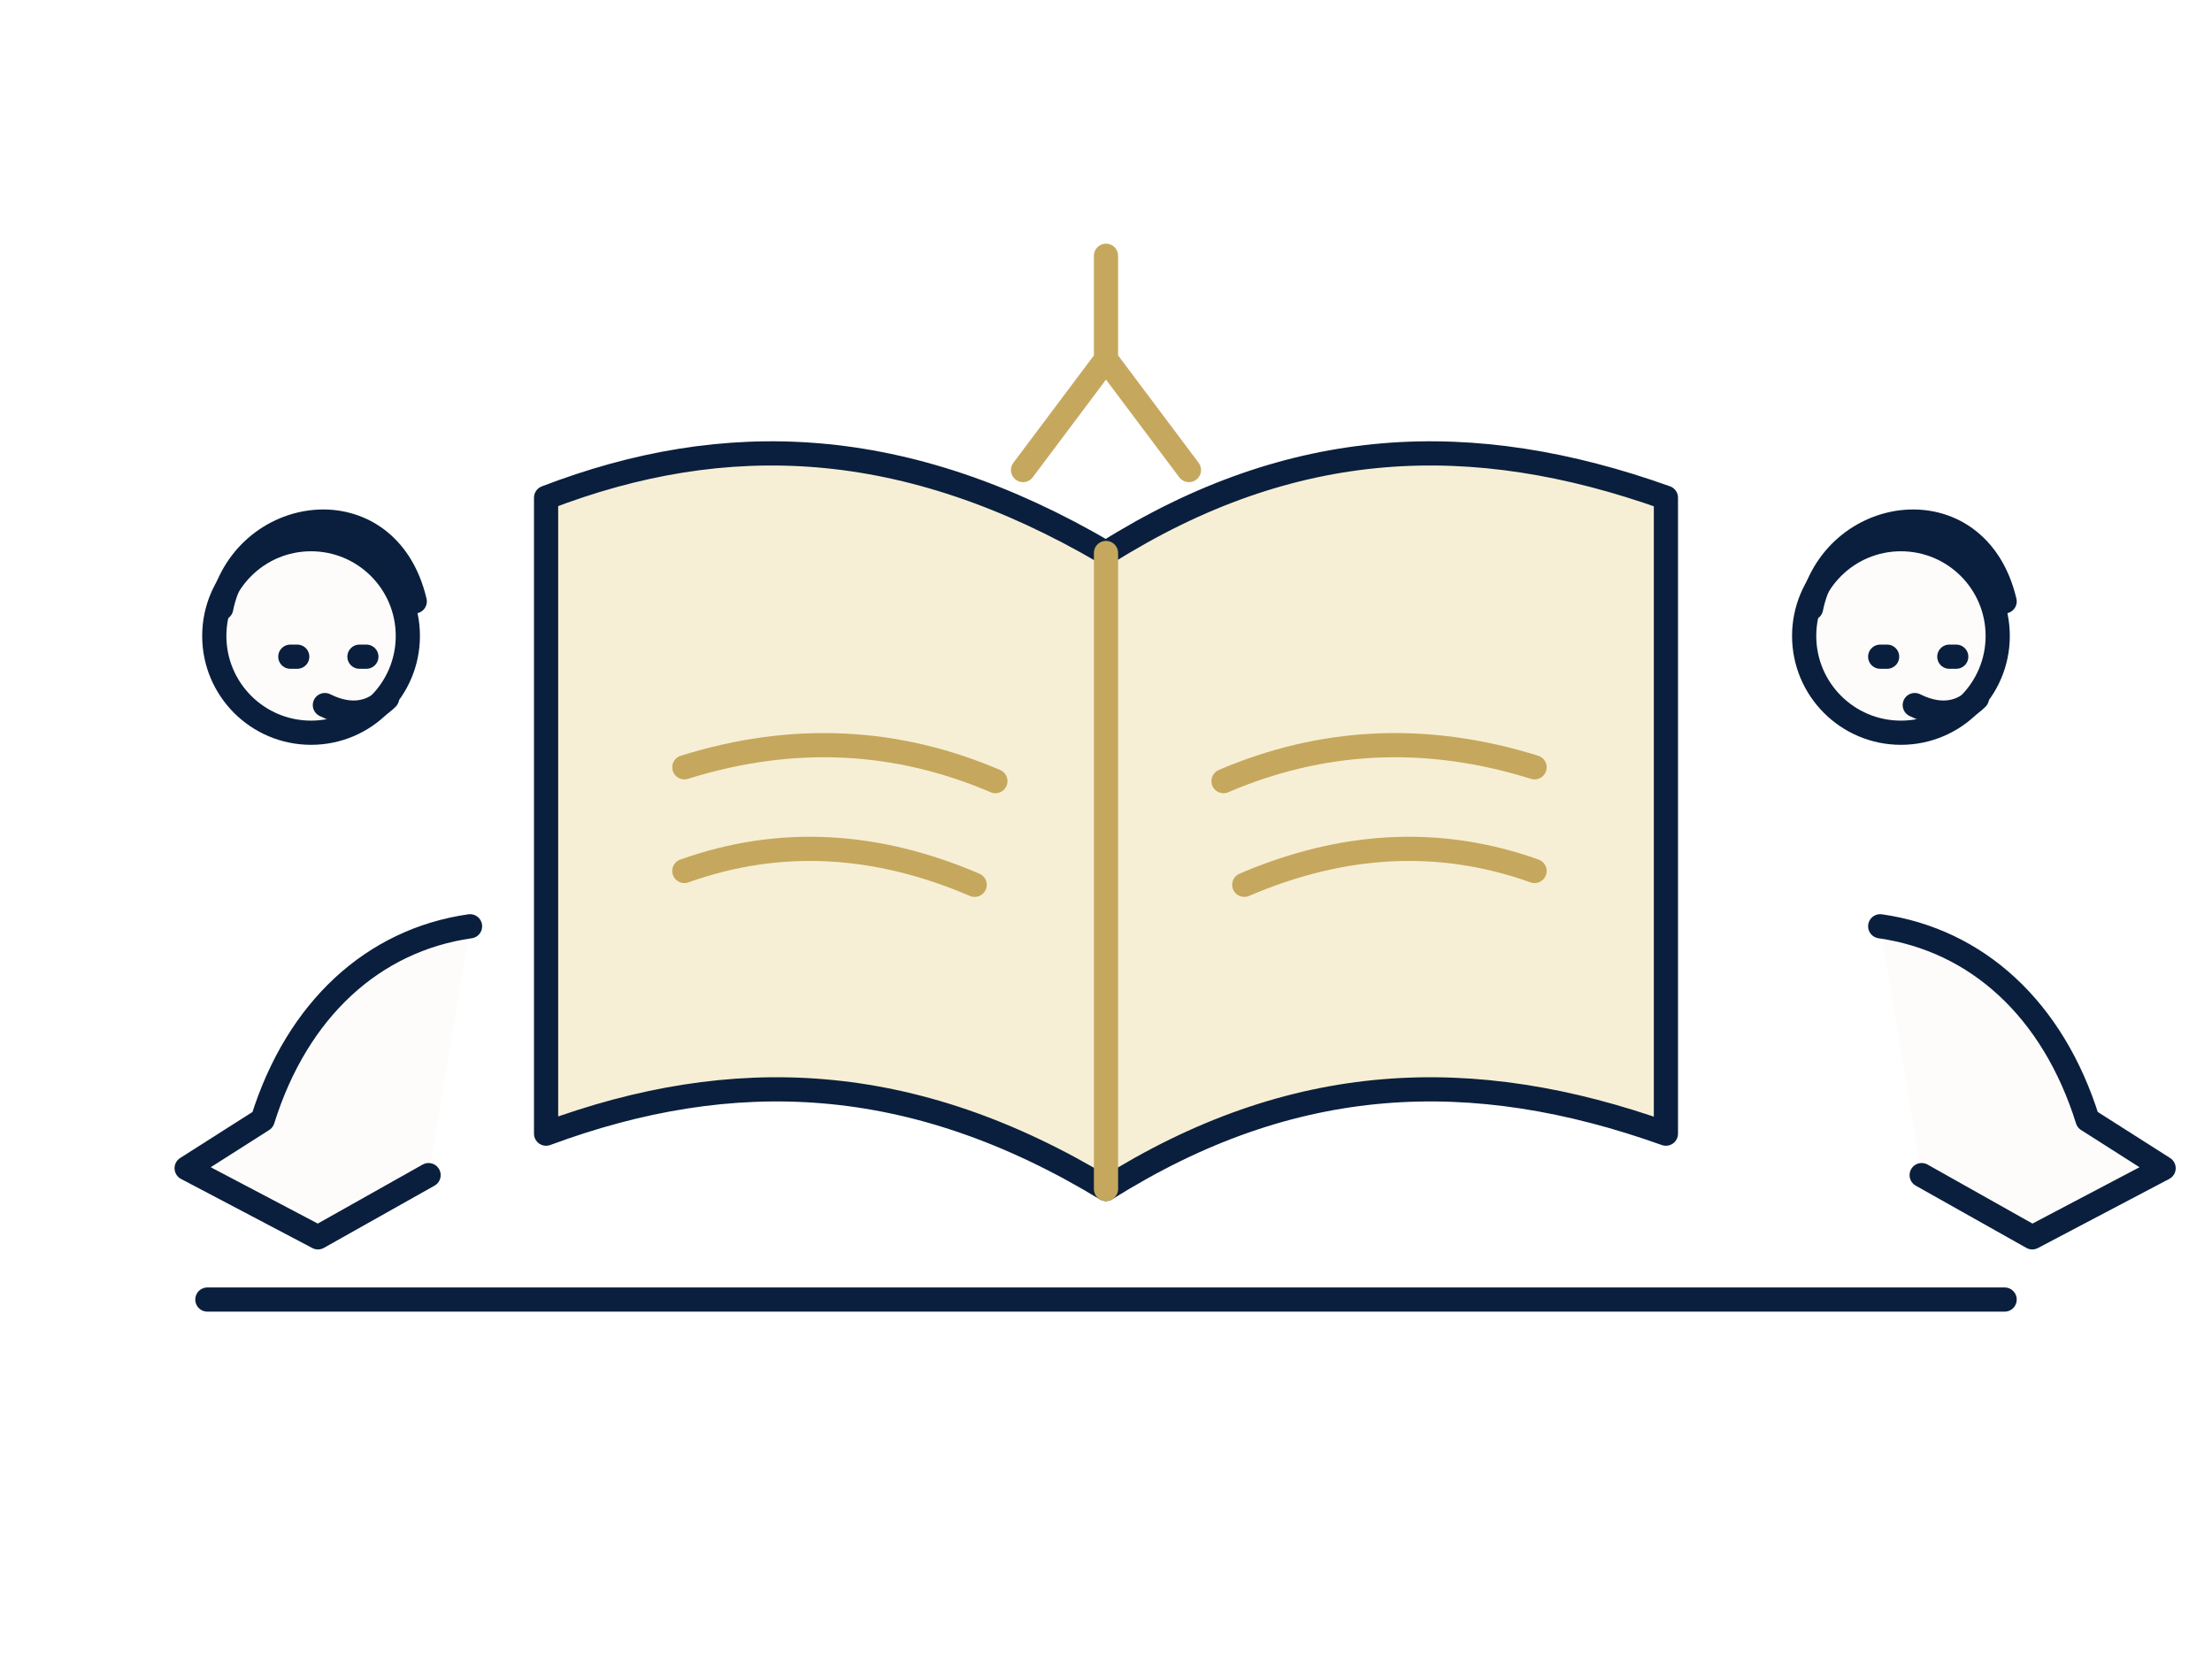
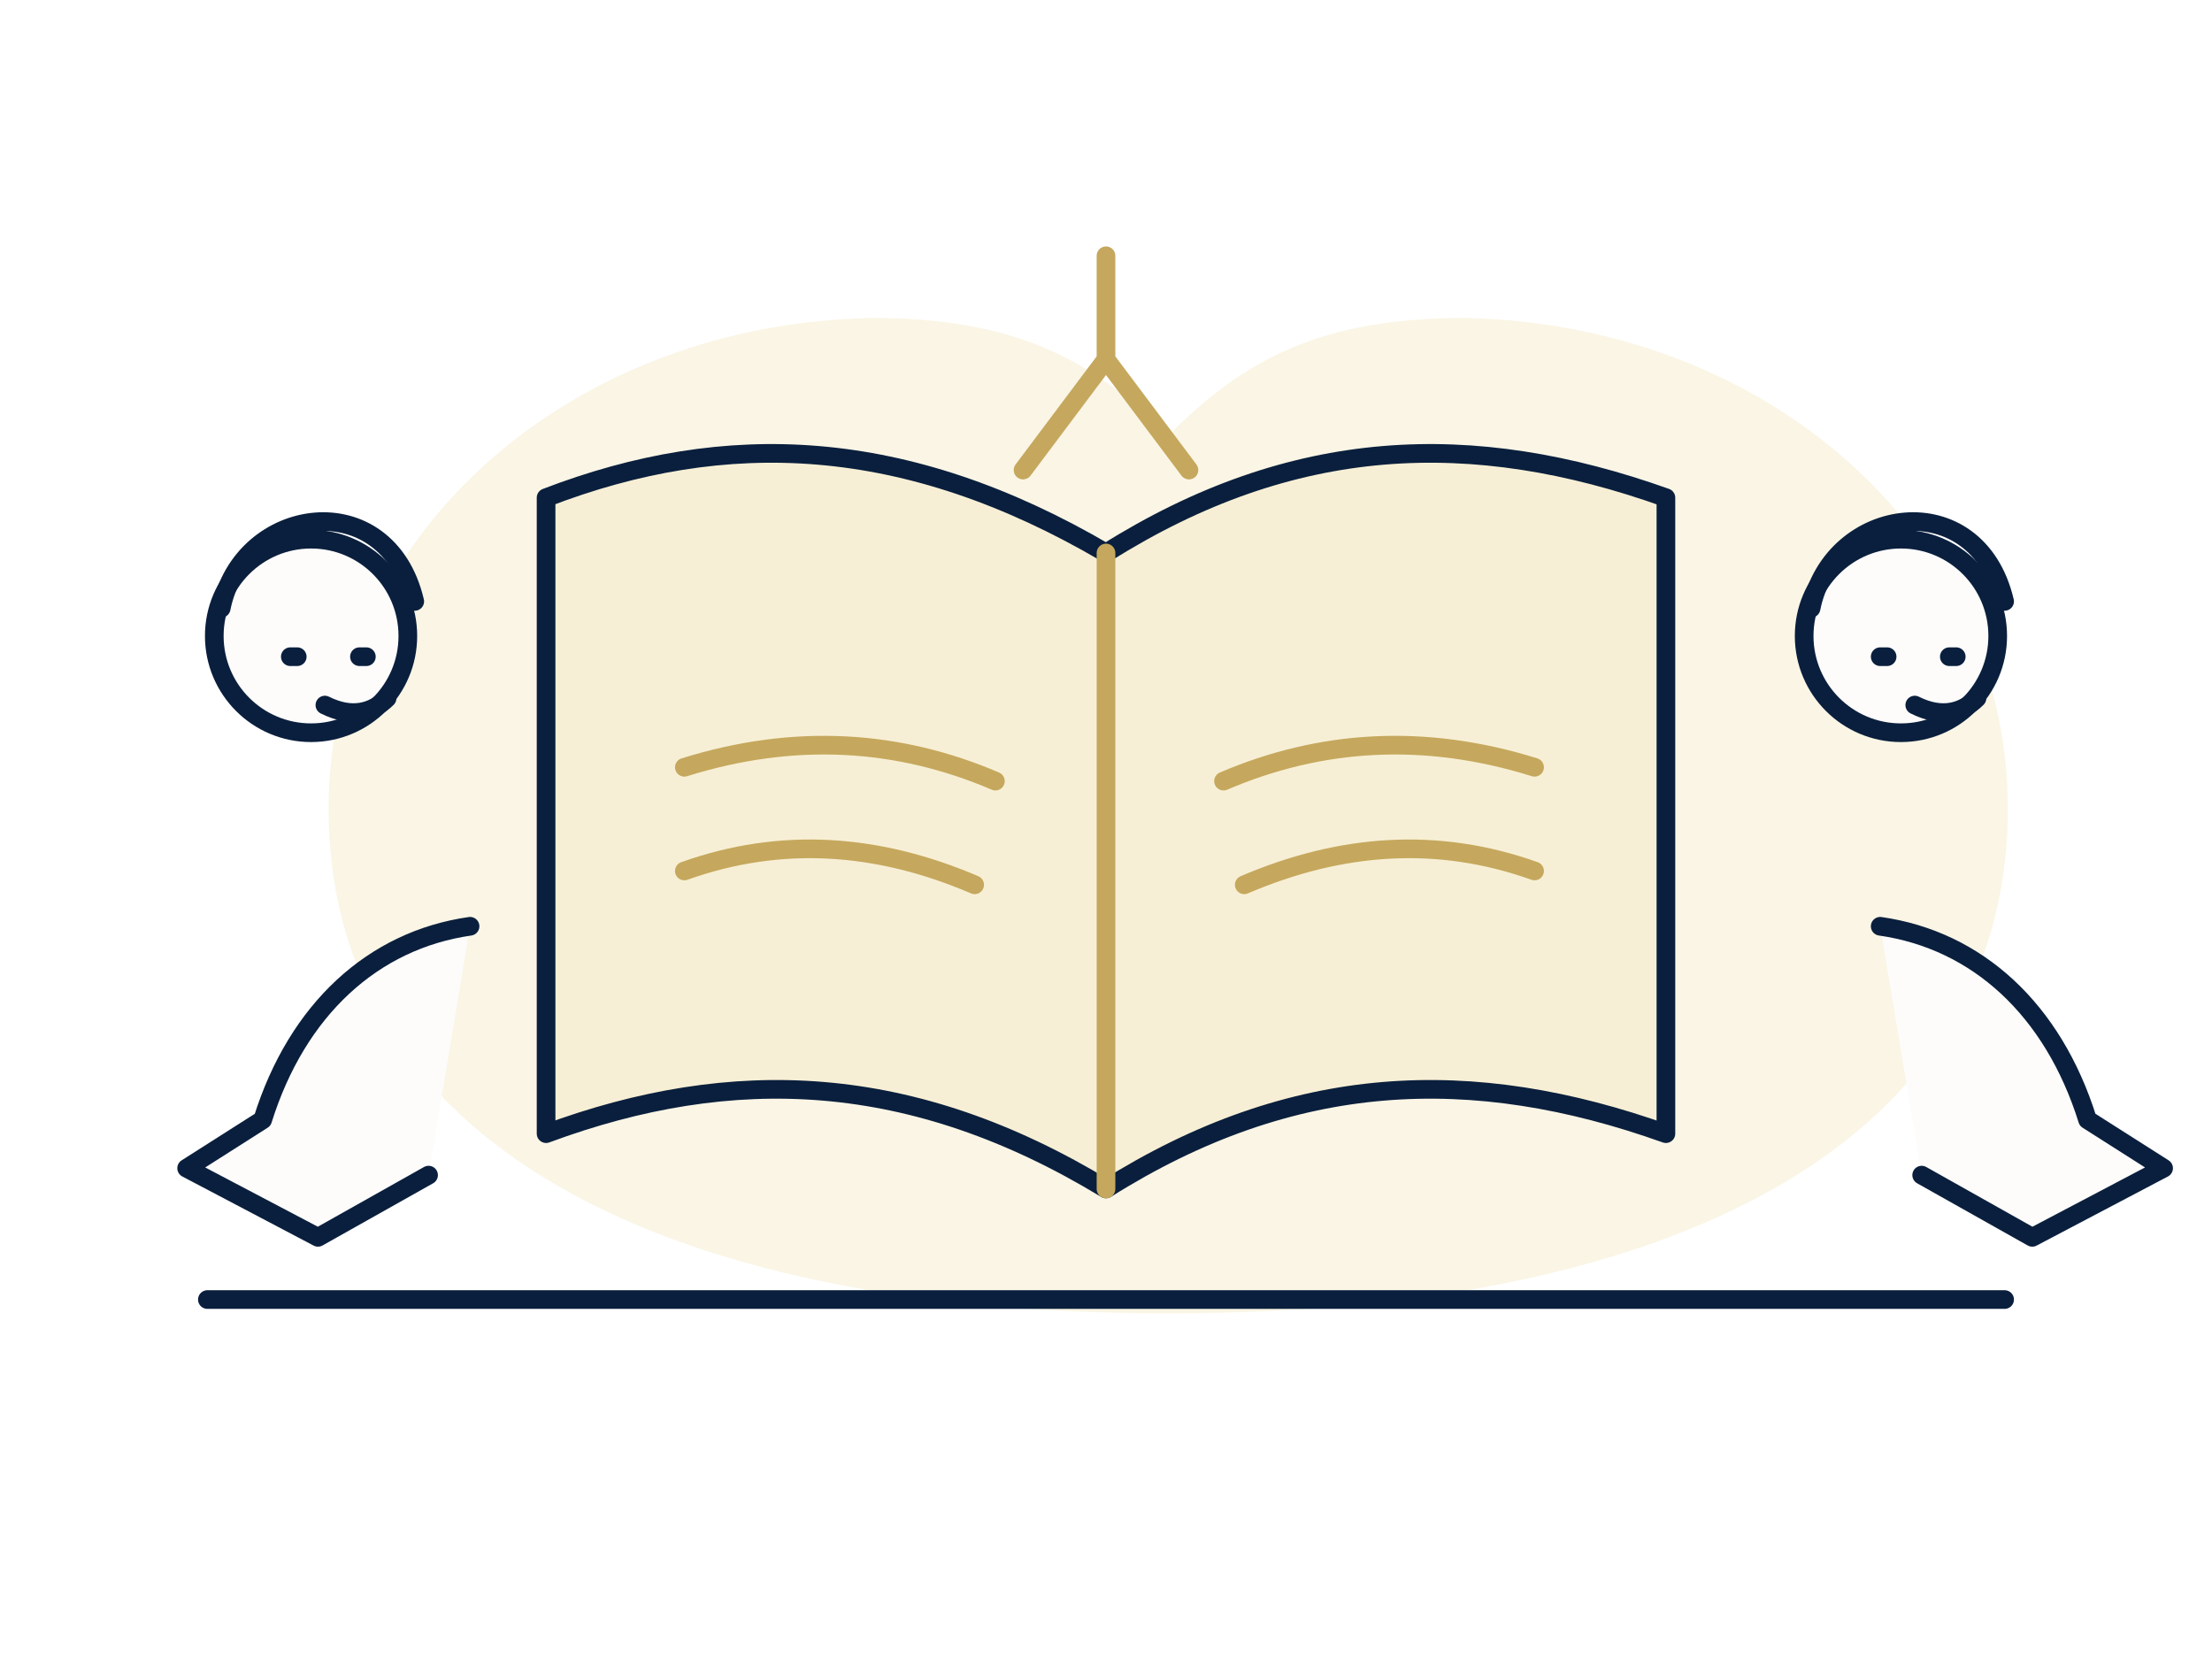
<svg xmlns="http://www.w3.org/2000/svg" viewBox="0 0 320 240" fill="none">
-   <g stroke="#0A1F3D" stroke-width="3.5" stroke-linecap="round" stroke-linejoin="round">
+   <path d="M48 125c-5-43 31-78 78-79 21 0 32 6 43 17 11-11 22-17 43-17 47 1 83 36 78 79-5 42-50 65-121 65S53 167 48 125z" fill="#F7EFD5" opacity=".62" />
+   <g stroke="#0A1F3D" stroke-width="2.7" stroke-linecap="round" stroke-linejoin="round">
    <path d="M30 188h260" />
    <path d="M160 80c-29-17-55-18-81-8v92c27-10 53-9 81 8 27-17 53-18 81-8V72c-28-10-54-9-81 8z" fill="#F7EFD5" />
    <path d="M160 80v92m-61-61c16-5 31-4 45 2m-45 13c14-5 28-4 42 2m81-17c-16-5-31-4-45 2m45 13c-14-5-28-4-42 2" stroke="#C5A85D" />
    <path d="M68 134c-14 2-25 12-30 28l-11 7 19 10 16-9m210-36c14 2 25 12 30 28l11 7-19 10-16-9" fill="#FDFCFB" />
    <circle cx="45" cy="92" r="14" fill="#FDFCFB" />
    <path d="M32 88c3-15 24-18 28-1m-18 8h1m9 0h1m-6 7c4 2 7 1 9-1" />
    <circle cx="275" cy="92" r="14" fill="#FDFCFB" />
    <path d="M262 88c3-15 24-18 28-1m-18 8h1m9 0h1m-6 7c4 2 7 1 9-1" />
    <path d="m148 68 12-16 12 16m-12-16V37" stroke="#C5A85D" />
  </g>
</svg>
